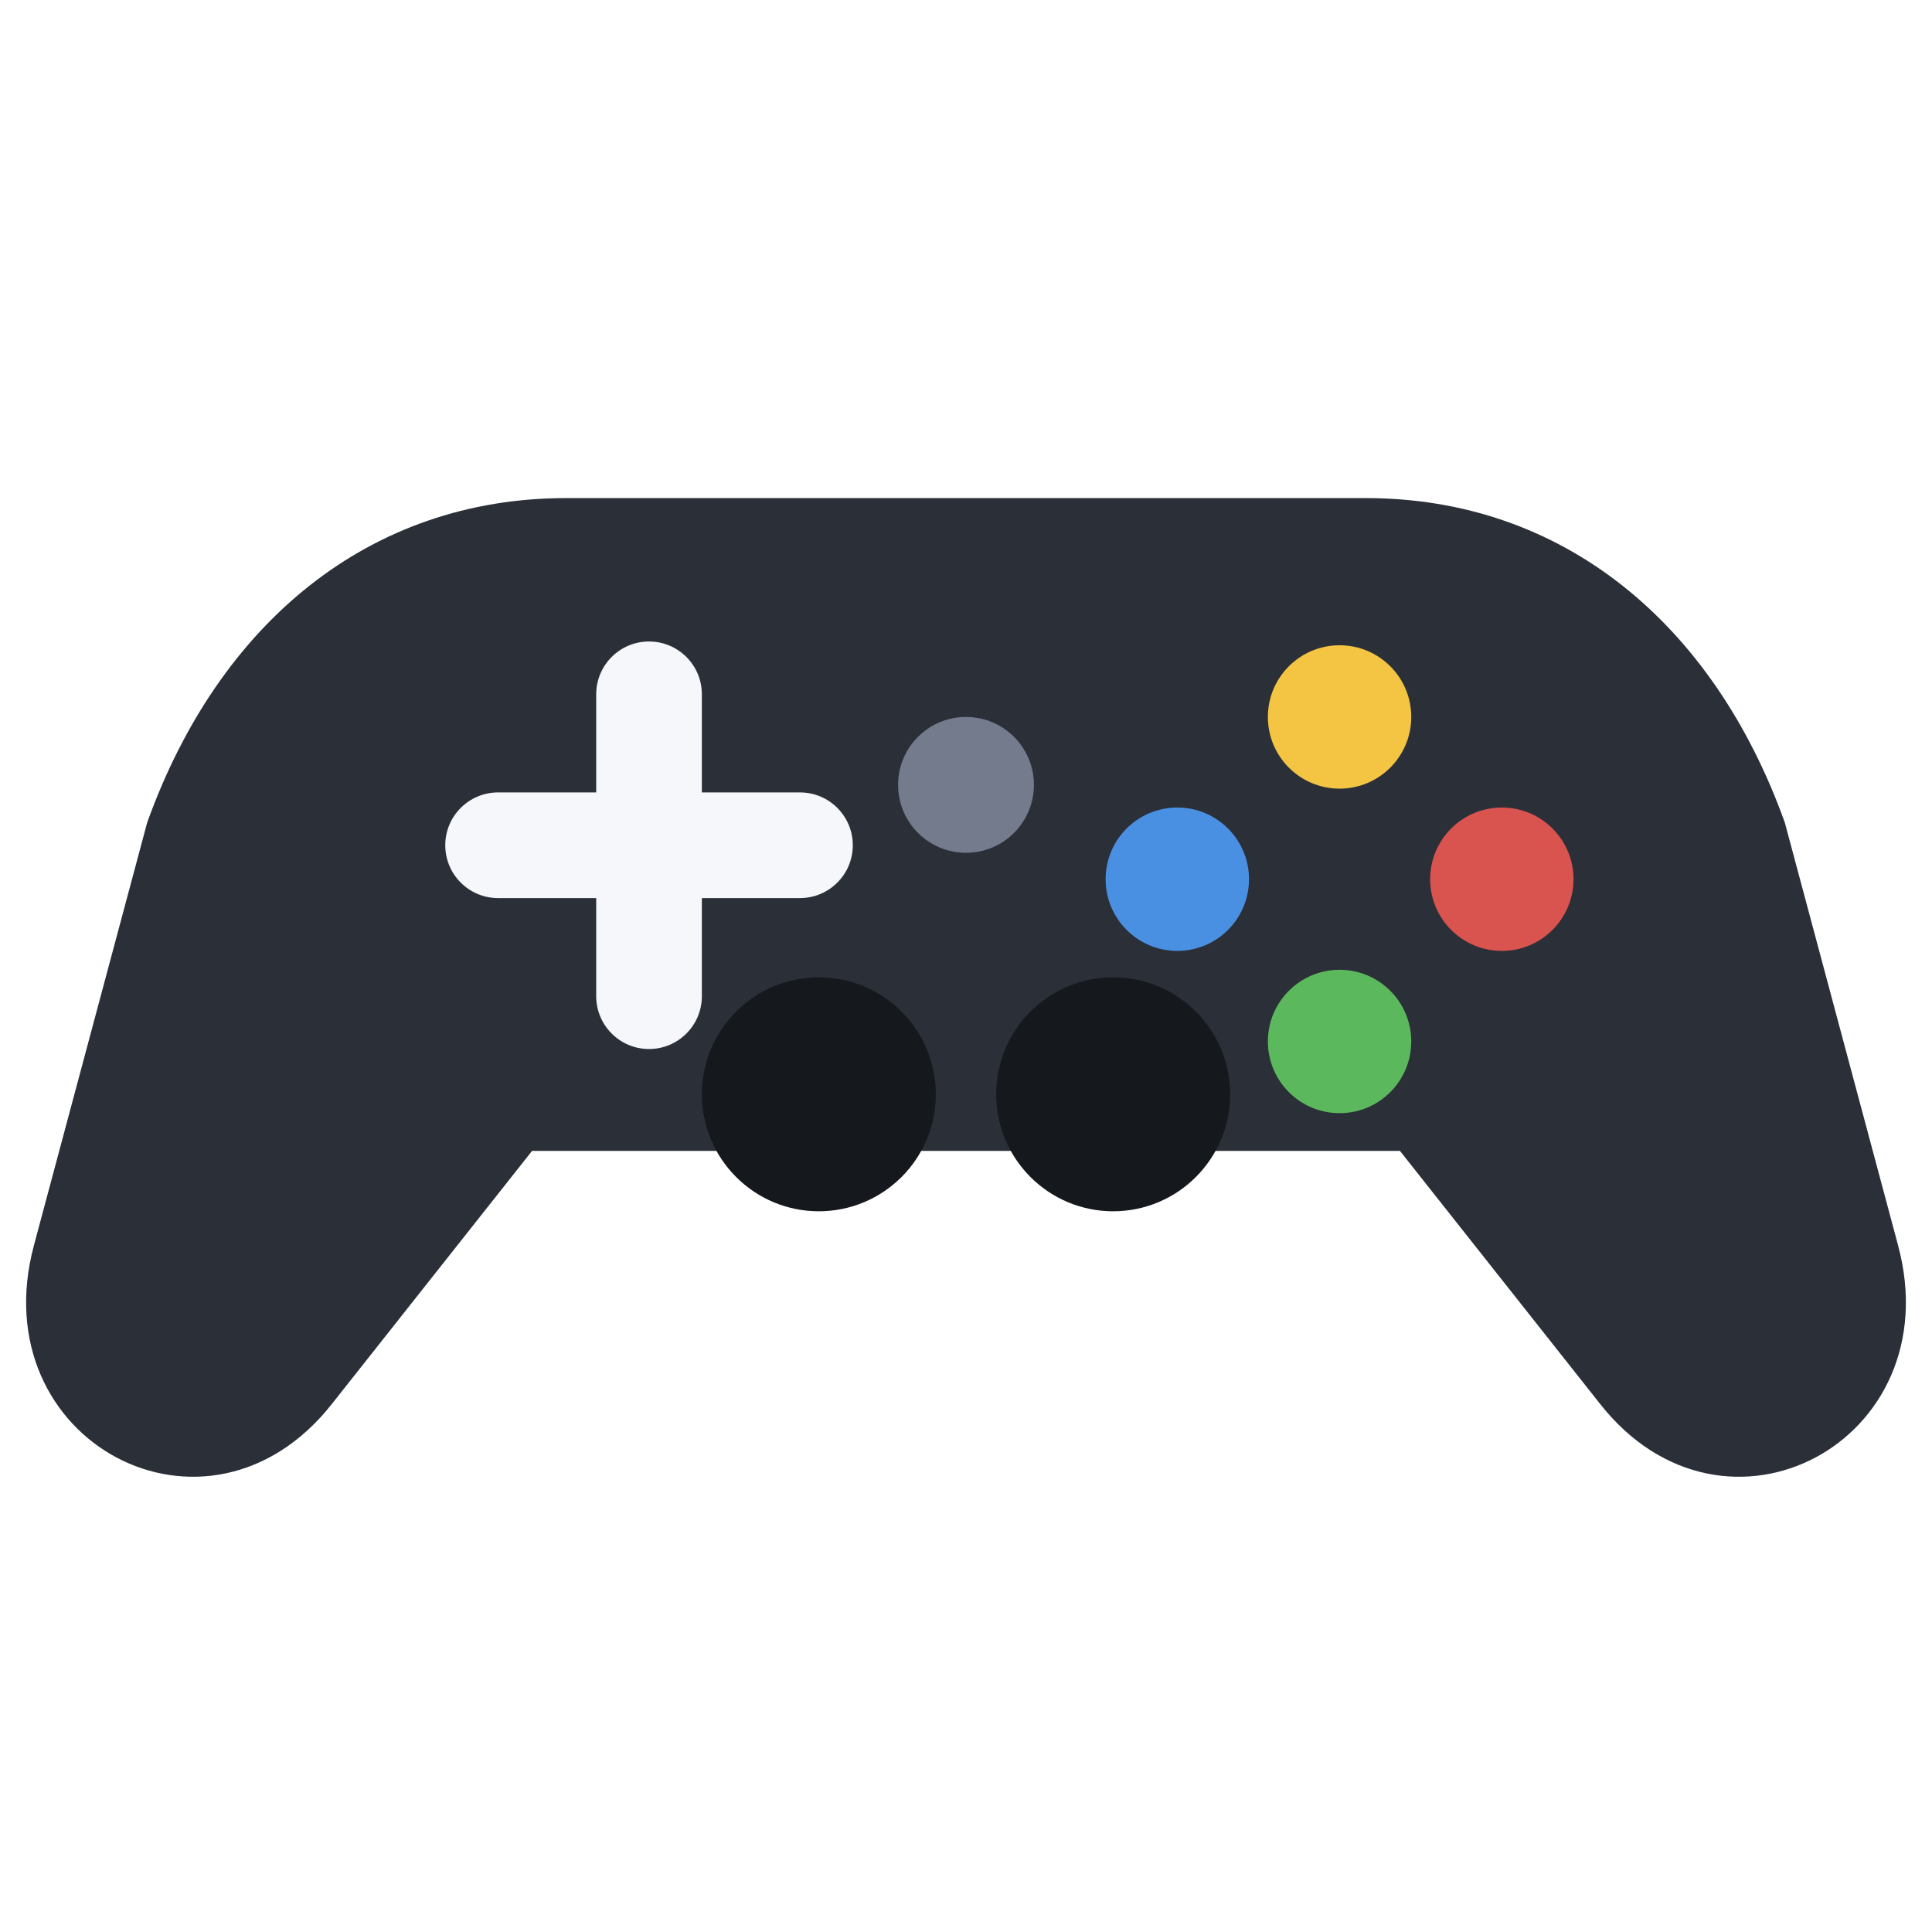
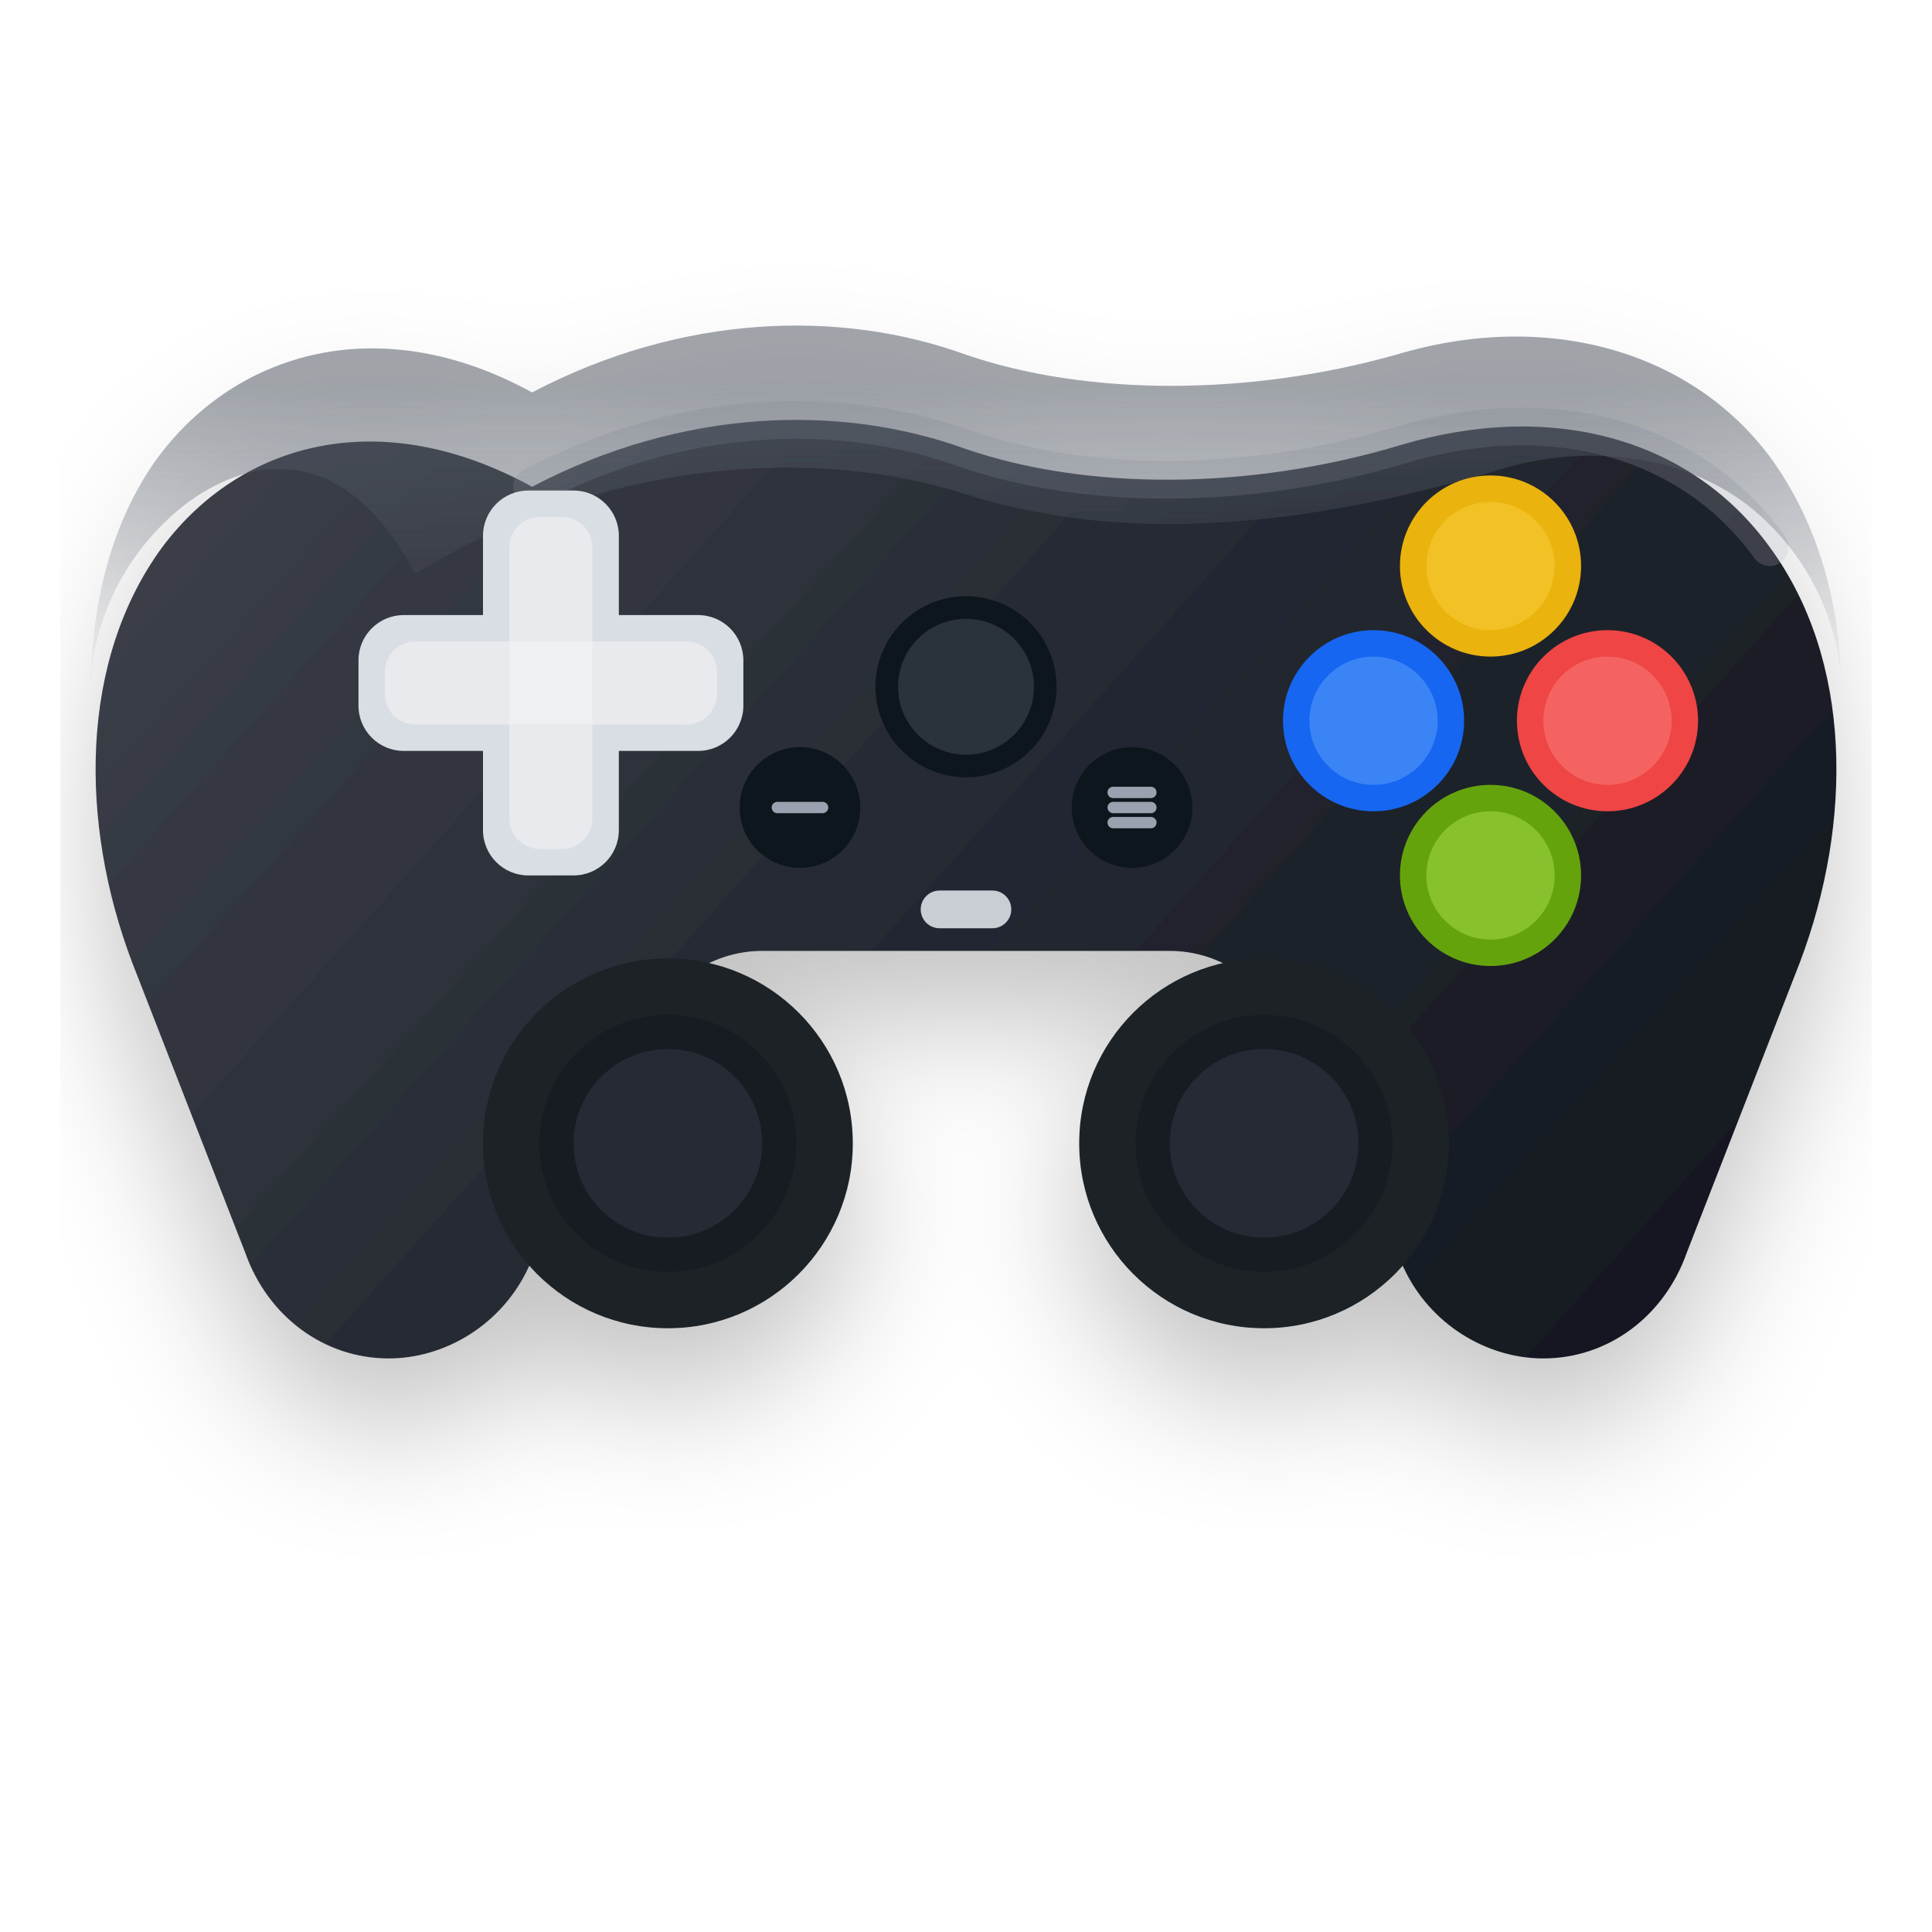
- <svg xmlns="http://www.w3.org/2000/svg" viewBox="0 0 512 512" role="img" aria-labelledby="title desc">
-   <path fill="#2B2F38" d="M150 132c-52 0-92 33-111 86L9 330c-14 52 46 84 79 42l53-67h230l53 67c33 42 93 10 79-42l-30-112c-19-53-59-86-111-86H150z" />
-   <rect x="118" y="210" width="108" height="28" rx="14" fill="#F5F7FA" />
-   <rect x="158" y="170" width="28" height="108" rx="14" fill="#F5F7FA" />
-   <circle cx="355" cy="190" r="19" fill="#F4C542" />
-   <circle cx="398" cy="233" r="19" fill="#D9534F" />
-   <circle cx="355" cy="276" r="19" fill="#5CB85C" />
-   <circle cx="312" cy="233" r="19" fill="#4A90E2" />
-   <circle cx="217" cy="290" r="31" fill="#15181D" />
-   <circle cx="295" cy="290" r="31" fill="#15181D" />
-   <circle cx="256" cy="208" r="18" fill="#737B8C" />
+ <svg xmlns="http://www.w3.org/2000/svg" width="512" height="512" viewBox="0 0 512 512" fill="none">
+   <defs>
+     <linearGradient id="body" x1="84" y1="108" x2="432" y2="420" gradientUnits="userSpaceOnUse">
+       <stop offset="0" stop-color="#3A3E47" />
+       <stop offset="0.45" stop-color="#242831" />
+       <stop offset="1" stop-color="#11151D" />
+     </linearGradient>
+     <linearGradient id="top" x1="256" y1="102" x2="256" y2="184" gradientUnits="userSpaceOnUse">
+       <stop offset="0" stop-color="#545B66" stop-opacity="0.55" />
+       <stop offset="1" stop-color="#545B66" stop-opacity="0" />
+     </linearGradient>
+     <radialGradient id="stick" cx="0" cy="0" r="1" gradientUnits="userSpaceOnUse" gradientTransform="translate(0 0) scale(54)">
+       <stop offset="0" stop-color="#4E5562" />
+       <stop offset="1" stop-color="#171B22" />
+     </radialGradient>
+     <filter id="shadow" x="16" y="40" width="480" height="432" filterUnits="userSpaceOnUse" color-interpolation-filters="sRGB">
+       <feDropShadow dx="0" dy="18" stdDeviation="18" flood-color="#020617" flood-opacity="0.24" />
+     </filter>
+   </defs>
+   <g filter="url(#shadow)">
+     <path d="M141 129C181 108 223 107 256 119C288 130 331 130 371 118C411 106 448 116 469 145C491 175 491 218 477 255L447 332C441 349 426 360 409 360C394 360 379 351 372 336L342 274C336 261 324 252 310 252H202C188 252 176 261 170 274L140 336C133 351 118 360 103 360C86 360 71 349 65 332L35 255C21 218 21 175 43 145C64 117 101 107 141 129Z" fill="url(#body)" />
+     <path d="M141 129C181 108 223 107 256 119C288 130 331 130 371 118C411 106 448 116 469 145" stroke="#A3AAB5" stroke-opacity="0.24" stroke-width="10" stroke-linecap="round" />
+     <path d="M110 152C163 120 219 119 256 131C291 142 336 143 399 124C420 118 444 120 462 133C478 145 488 164 488 184C488 157 480 136 469 121C448 93 410 82 370 94C331 105 288 105 256 94C223 82 181 83 141 104C101 82 63 93 42 121C31 136 24 157 24 184C24 164 34 145 50 133C68 120 92 118 110 152Z" fill="url(#top)" />
+     <g>
+       <rect x="95" y="163" width="102" height="36" rx="12" fill="#D9DDE4" />
+       <rect x="128" y="130" width="36" height="102" rx="12" fill="#D9DDE4" />
+       <rect x="102" y="170" width="88" height="22" rx="8" fill="#F3F4F6" fill-opacity="0.55" />
+       <rect x="135" y="137" width="22" height="88" rx="8" fill="#F3F4F6" fill-opacity="0.55" />
+     </g>
+     <circle cx="177" cy="303" r="49" fill="#1B2028" />
+     <circle cx="177" cy="303" r="34" fill="url(#stick)" />
+     <circle cx="177" cy="303" r="25" fill="#606775" fill-opacity="0.22" />
+     <circle cx="335" cy="303" r="49" fill="#1B2028" />
+     <circle cx="335" cy="303" r="34" fill="url(#stick)" />
+     <circle cx="335" cy="303" r="25" fill="#606775" fill-opacity="0.22" />
+     <circle cx="256" cy="182" r="24" fill="#11161E" />
+     <circle cx="256" cy="182" r="18" fill="#2B313B" />
+     <circle cx="212" cy="214" r="16" fill="#11161E" />
+     <path d="M206 214H218" stroke="#9AA2AF" stroke-width="3" stroke-linecap="round" />
+     <circle cx="300" cy="214" r="16" fill="#11161E" />
+     <path d="M295 210H305M295 214H305M295 218H305" stroke="#9AA2AF" stroke-width="3" stroke-linecap="round" />
+     <rect x="244" y="236" width="24" height="10" rx="5" fill="#C9CDD4" />
+     <circle cx="395" cy="150" r="24" fill="#EAB308" />
+     <circle cx="395" cy="150" r="17" fill="#FCD34D" fill-opacity="0.45" />
+     <circle cx="364" cy="191" r="24" fill="#1266F1" />
+     <circle cx="364" cy="191" r="17" fill="#7DB5FF" fill-opacity="0.38" />
+     <circle cx="426" cy="191" r="24" fill="#EF4444" />
+     <circle cx="426" cy="191" r="17" fill="#FF9C9C" fill-opacity="0.35" />
+     <circle cx="395" cy="232" r="24" fill="#65A30D" />
+     <circle cx="395" cy="232" r="17" fill="#BEF264" fill-opacity="0.38" />
+   </g>
</svg>
